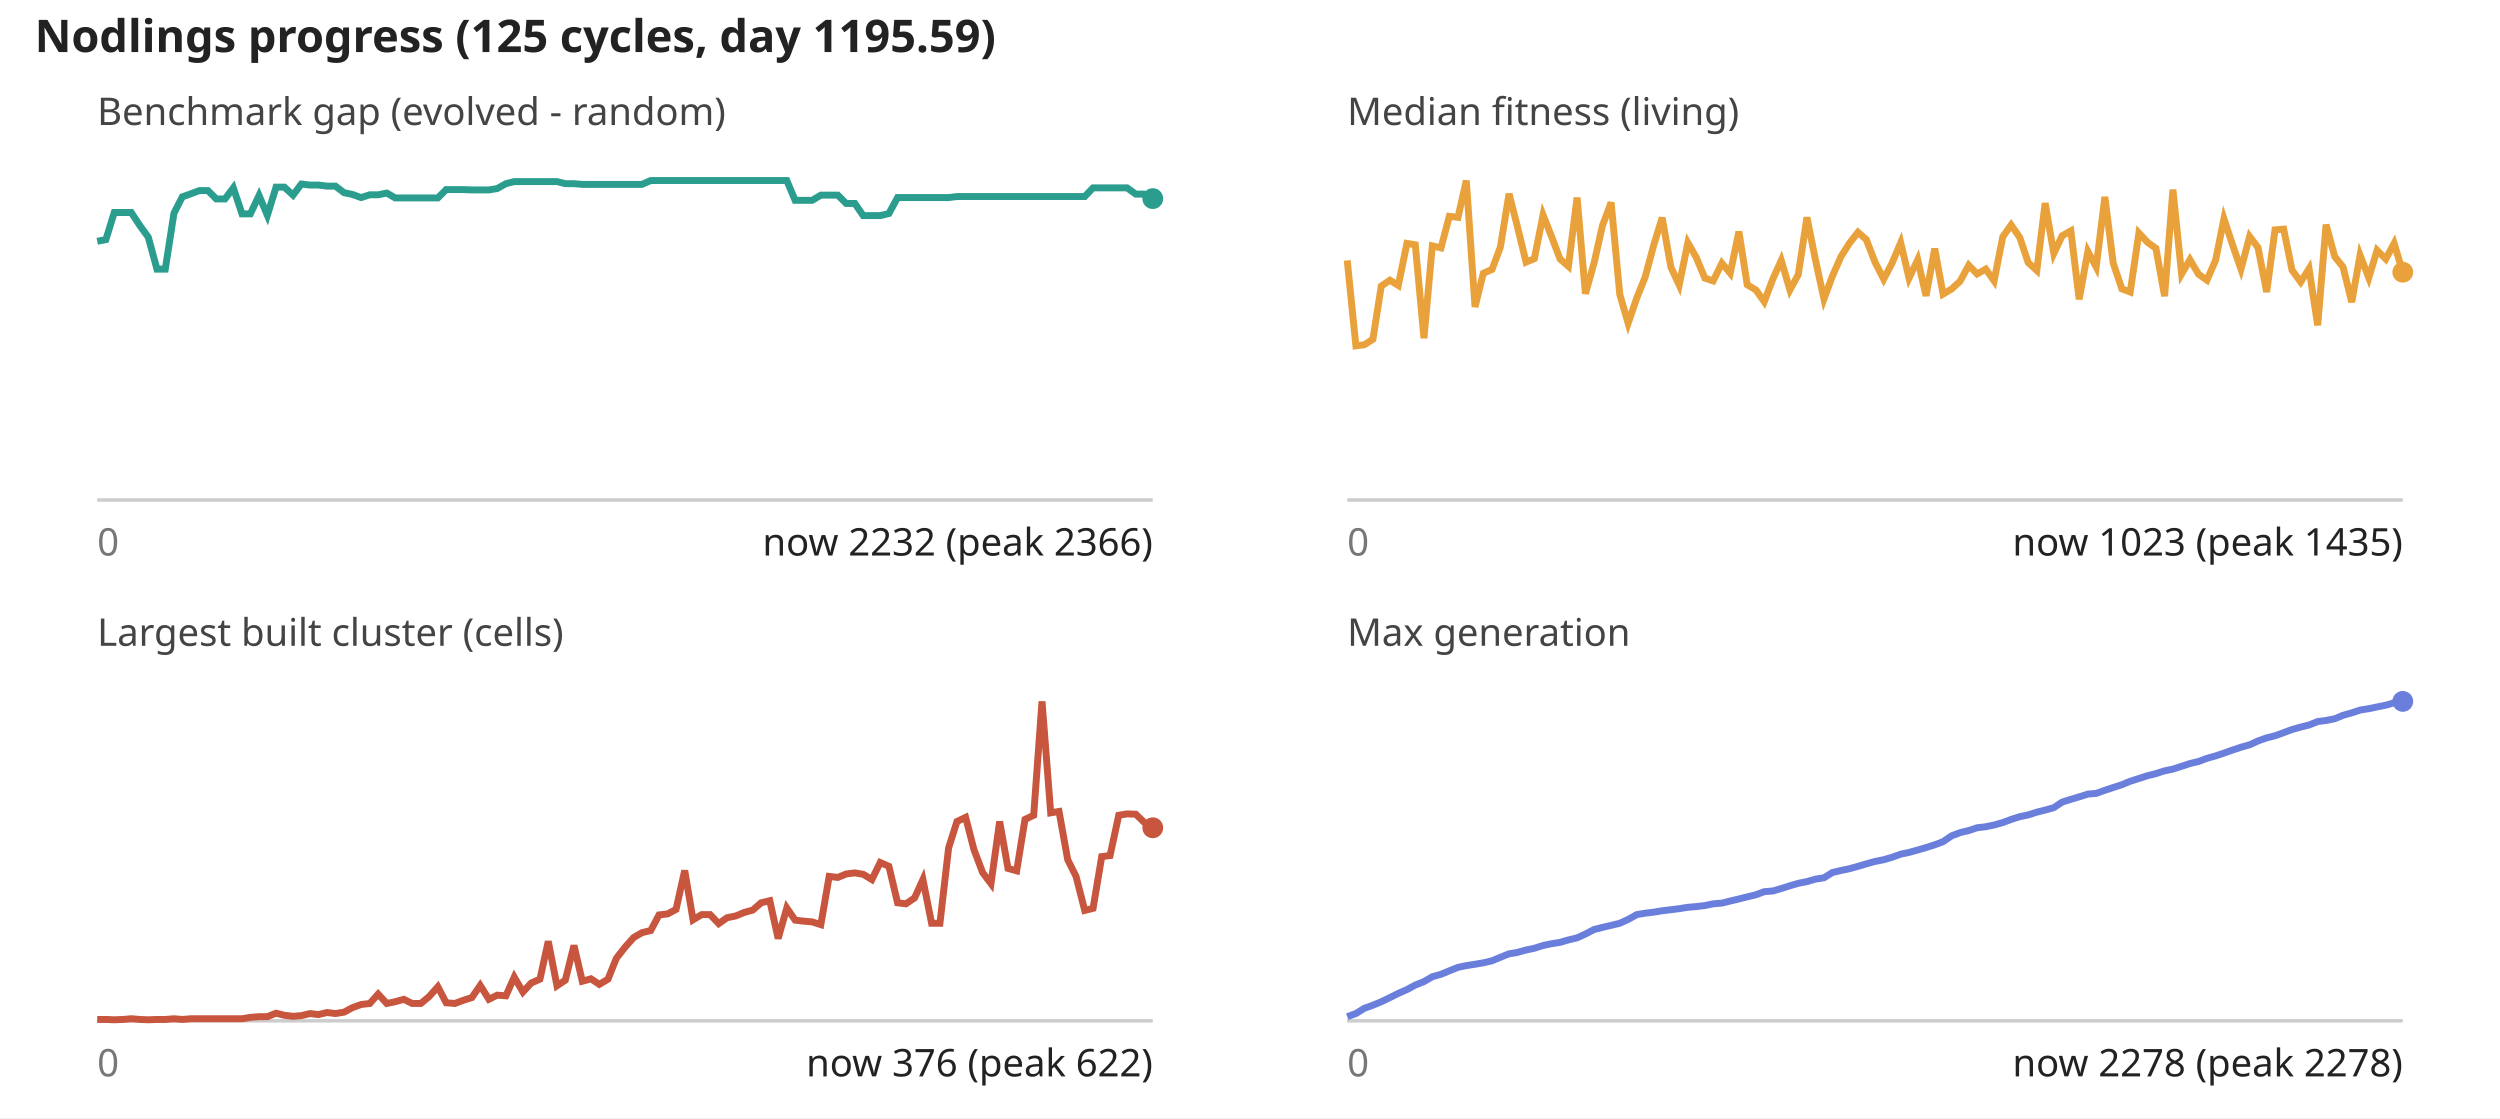
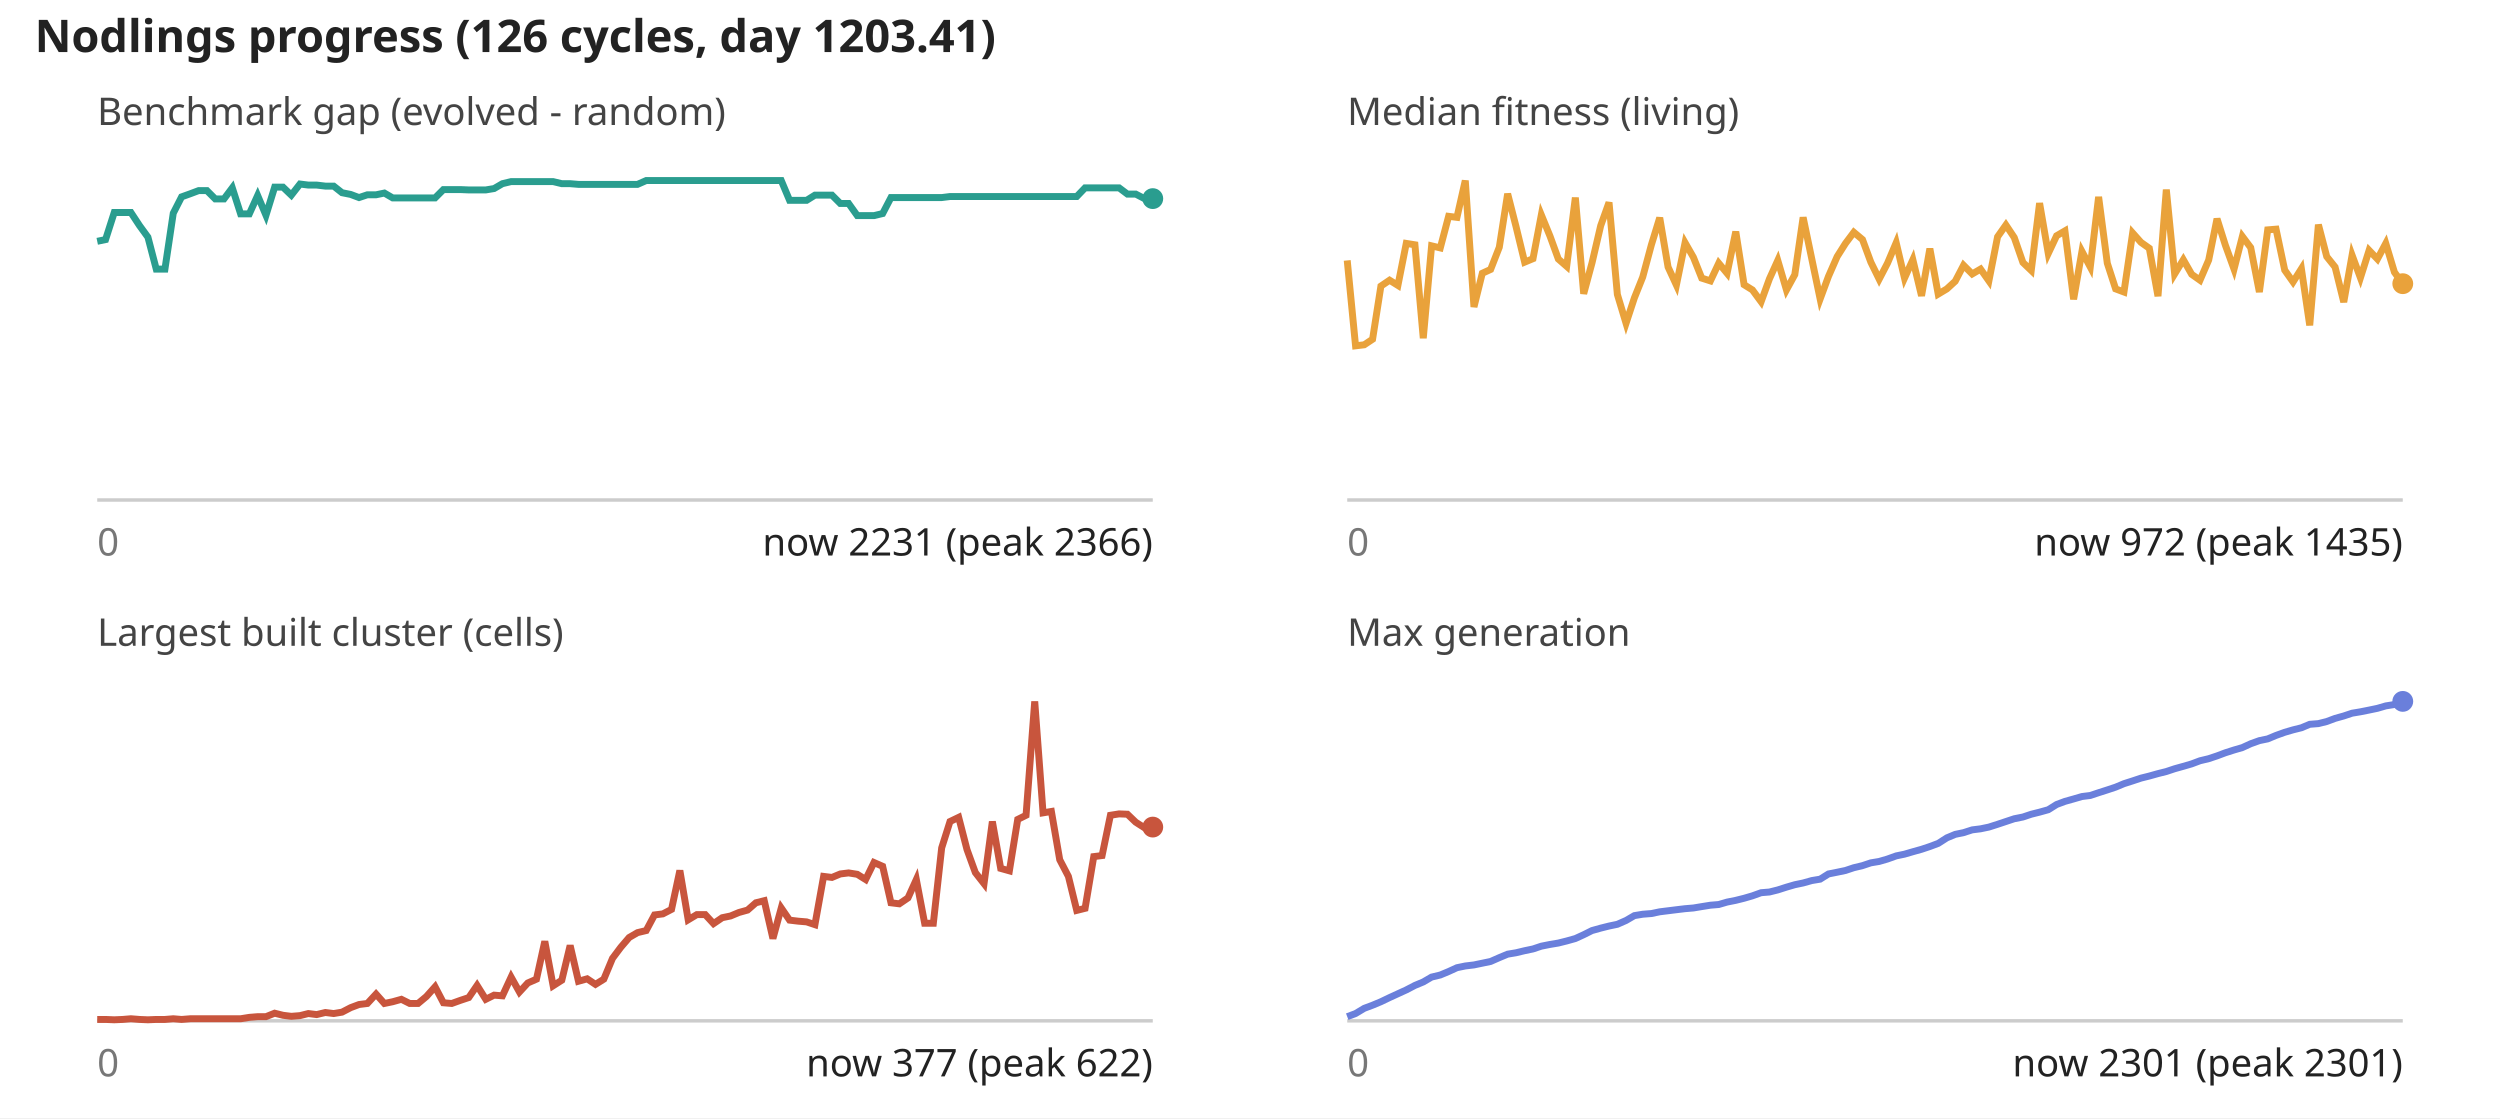
<svg xmlns="http://www.w3.org/2000/svg" viewBox="0 0 720 322" font-family="sans-serif" font-size="11">
  <rect width="100%" height="100%" fill="#fff" />
-   <text x="10" y="15" font-size="13" font-weight="bold" fill="#222">Nodlings progress (125 cycles, day 1195.59)</text>
+   <text x="10" y="15" font-size="13" font-weight="bold" fill="#222">Nodlings progress (126 cycles, day 1203.41)</text>
  <text x="28" y="36" fill="#444">Benchmark gap (evolved - random)</text>
  <line x1="28" y1="144" x2="332" y2="144" stroke="#ccc" />
-   <polyline fill="none" stroke="#2a9d8f" stroke-width="2" points="28.0,69.5 30.5,69.0 32.9,61.2 35.4,61.2 37.8,61.2 40.3,65.0 42.7,68.3 45.2,77.5 47.6,77.5 50.1,61.4 52.5,56.7 55.0,55.8 57.4,54.9 59.9,54.9 62.3,57.3 64.8,57.3 67.2,54.1 69.7,61.6 72.1,61.6 74.6,56.3 77.0,62.0 79.5,53.9 81.9,53.9 84.4,56.2 86.8,53.0 89.3,53.3 91.7,53.3 94.2,53.6 96.6,53.6 99.1,55.5 101.5,56.0 104.0,56.9 106.5,56.1 108.9,56.1 111.4,55.6 113.8,57.0 116.3,57.0 118.7,57.0 121.2,57.0 123.6,57.0 126.1,57.0 128.5,54.6 131.0,54.6 133.4,54.6 135.9,54.7 138.3,54.7 140.8,54.7 143.2,54.3 145.7,52.9 148.1,52.3 150.6,52.3 153.0,52.3 155.5,52.3 157.9,52.3 160.4,52.3 162.8,52.9 165.3,52.9 167.7,53.1 170.2,53.1 172.6,53.1 175.1,53.1 177.5,53.1 180.0,53.1 182.5,53.1 184.9,53.1 187.4,52.0 189.8,52.0 192.3,52.0 194.7,52.0 197.2,52.0 199.6,52.0 202.1,52.0 204.5,52.0 207.0,52.0 209.4,52.0 211.9,52.0 214.3,52.0 216.8,52.0 219.2,52.0 221.7,52.0 224.1,52.0 226.6,52.0 229.0,57.7 231.5,57.7 233.9,57.7 236.4,56.2 238.8,56.2 241.3,56.2 243.7,58.6 246.2,58.6 248.6,62.1 251.1,62.1 253.5,62.1 256.0,61.5 258.5,56.9 260.9,56.9 263.4,56.9 265.8,56.9 268.3,56.9 270.7,56.9 273.2,56.9 275.6,56.6 278.1,56.6 280.5,56.6 283.0,56.6 285.4,56.6 287.9,56.6 290.3,56.6 292.8,56.6 295.2,56.6 297.7,56.6 300.1,56.6 302.6,56.6 305.0,56.6 307.5,56.6 309.9,56.6 312.4,56.6 314.8,54.1 317.3,54.1 319.7,54.1 322.2,54.1 324.6,54.1 327.1,55.9 329.5,55.9 332.0,57.2" />
+   <polyline fill="none" stroke="#2a9d8f" stroke-width="2" points="28.0,69.5 30.4,69.0 32.9,61.2 35.3,61.2 37.7,61.2 40.2,65.0 42.6,68.3 45.0,77.5 47.5,77.5 49.9,61.4 52.3,56.7 54.8,55.8 57.2,54.9 59.6,54.9 62.0,57.3 64.5,57.3 66.9,54.1 69.3,61.6 71.8,61.6 74.2,56.3 76.6,62.0 79.1,53.9 81.5,53.9 83.9,56.2 86.4,53.0 88.8,53.3 91.2,53.3 93.7,53.6 96.1,53.6 98.5,55.5 101.0,56.0 103.4,56.9 105.8,56.1 108.3,56.1 110.7,55.6 113.1,57.0 115.6,57.0 118.0,57.0 120.4,57.0 122.8,57.0 125.3,57.0 127.7,54.6 130.1,54.6 132.6,54.6 135.0,54.7 137.4,54.7 139.9,54.7 142.3,54.3 144.7,52.9 147.2,52.3 149.6,52.3 152.0,52.3 154.5,52.3 156.9,52.3 159.3,52.3 161.8,52.9 164.2,52.9 166.6,53.1 169.1,53.1 171.5,53.1 173.9,53.1 176.4,53.1 178.8,53.1 181.2,53.1 183.6,53.1 186.1,52.0 188.5,52.0 190.9,52.0 193.4,52.0 195.8,52.0 198.2,52.0 200.7,52.0 203.1,52.0 205.5,52.0 208.0,52.0 210.4,52.0 212.8,52.0 215.3,52.0 217.7,52.0 220.1,52.0 222.6,52.0 225.0,52.0 227.4,57.7 229.9,57.7 232.3,57.7 234.7,56.2 237.2,56.2 239.6,56.2 242.0,58.6 244.4,58.6 246.9,62.1 249.3,62.1 251.7,62.1 254.2,61.5 256.6,56.9 259.0,56.9 261.5,56.9 263.9,56.9 266.3,56.9 268.8,56.9 271.2,56.9 273.6,56.6 276.1,56.6 278.5,56.6 280.9,56.6 283.4,56.6 285.8,56.6 288.2,56.6 290.7,56.6 293.1,56.6 295.5,56.6 298.0,56.6 300.4,56.6 302.8,56.6 305.2,56.6 307.7,56.6 310.1,56.6 312.5,54.1 315.0,54.1 317.4,54.1 319.8,54.1 322.3,54.1 324.7,55.9 327.1,55.9 329.6,57.2 332.0,57.2" />
  <circle cx="332.0" cy="57.2" r="3" fill="#2a9d8f" />
  <text x="28" y="160" fill="#777">0</text>
-   <text x="332" y="160" text-anchor="end" fill="#222">now 2232 (peak 2366)</text>
+   <text x="332" y="160" text-anchor="end" fill="#222">now 2231 (peak 2366)</text>
  <text x="388" y="36" fill="#444">Median fitness (living)</text>
  <line x1="388" y1="144" x2="692" y2="144" stroke="#ccc" />
-   <polyline fill="none" stroke="#e9a23b" stroke-width="2" points="388.0,75.0 390.5,99.6 392.9,99.3 395.4,97.7 397.8,82.4 400.3,80.7 402.7,82.2 405.2,70.1 407.6,70.5 410.1,97.4 412.5,70.8 415.0,71.4 417.4,62.3 419.9,62.6 422.3,52.0 424.8,88.4 427.2,78.7 429.7,77.6 432.1,71.2 434.6,55.8 437.0,65.2 439.5,75.5 441.9,74.5 444.4,61.9 446.8,68.0 449.3,74.6 451.7,76.7 454.2,56.9 456.6,84.6 459.1,75.7 461.5,65.0 464.0,58.3 466.5,84.8 468.9,93.1 471.4,85.8 473.8,79.8 476.3,70.5 478.7,62.7 481.2,76.9 483.6,82.1 486.1,69.9 488.5,74.1 491.0,80.1 493.4,80.9 495.9,75.8 498.3,78.7 500.8,66.7 503.2,82.0 505.7,83.5 508.1,86.9 510.6,80.3 513.0,75.0 515.5,83.5 517.9,79.1 520.4,62.6 522.8,74.6 525.3,86.1 527.7,79.6 530.2,73.9 532.6,70.1 535.1,66.9 537.5,69.0 540.0,75.5 542.5,80.4 544.9,75.8 547.4,69.9 549.8,80.1 552.3,74.8 554.7,85.2 557.2,71.6 559.6,84.7 562.1,83.2 564.5,81.0 567.0,76.4 569.4,78.9 571.9,77.5 574.3,80.9 576.8,68.2 579.2,64.8 581.7,68.4 584.1,75.6 586.6,77.9 589.0,58.5 591.5,73.0 593.9,67.9 596.4,66.5 598.8,86.2 601.3,72.4 603.7,76.9 606.2,56.7 608.6,75.8 611.1,83.2 613.5,84.1 616.0,67.1 618.5,69.8 620.9,71.5 623.4,85.3 625.8,54.6 628.3,78.9 630.7,74.8 633.2,79.0 635.6,80.7 638.1,74.9 640.5,63.0 643.0,70.6 645.4,77.5 647.9,68.1 650.3,71.3 652.8,84.1 655.2,66.2 657.7,66.0 660.1,77.8 662.6,81.2 665.0,77.4 667.5,93.7 669.9,64.7 672.4,73.9 674.8,76.9 677.3,87.0 679.7,73.5 682.2,80.0 684.6,72.1 687.1,74.6 689.5,70.1 692.0,78.4" />
-   <circle cx="692.0" cy="78.4" r="3" fill="#e9a23b" />
+   <polyline fill="none" stroke="#e9a23b" stroke-width="2" points="388.0,75.0 390.4,99.6 392.9,99.3 395.3,97.7 397.7,82.4 400.2,80.7 402.6,82.2 405.0,70.1 407.5,70.5 409.9,97.4 412.3,70.8 414.8,71.4 417.2,62.3 419.6,62.6 422.0,52.0 424.5,88.4 426.9,78.7 429.3,77.6 431.8,71.2 434.2,55.8 436.6,65.2 439.1,75.5 441.5,74.5 443.9,61.9 446.4,68.0 448.8,74.6 451.2,76.7 453.7,56.9 456.1,84.6 458.5,75.7 461.0,65.0 463.4,58.3 465.8,84.8 468.3,93.1 470.7,85.8 473.1,79.8 475.6,70.5 478.0,62.7 480.4,76.9 482.8,82.1 485.3,69.9 487.7,74.1 490.1,80.1 492.6,80.9 495.0,75.8 497.4,78.7 499.9,66.7 502.3,82.0 504.7,83.5 507.2,86.9 509.6,80.3 512.0,75.0 514.5,83.5 516.9,79.1 519.3,62.6 521.8,74.6 524.2,86.1 526.6,79.6 529.1,73.9 531.5,70.1 533.9,66.9 536.4,69.0 538.8,75.5 541.2,80.4 543.6,75.8 546.1,69.9 548.5,80.1 550.9,74.8 553.4,85.2 555.8,71.6 558.2,84.7 560.7,83.2 563.1,81.0 565.5,76.4 568.0,78.9 570.4,77.5 572.8,80.9 575.3,68.2 577.7,64.8 580.1,68.4 582.6,75.6 585.0,77.9 587.4,58.5 589.9,73.0 592.3,67.9 594.7,66.5 597.2,86.2 599.6,72.4 602.0,76.9 604.4,56.7 606.9,75.8 609.3,83.2 611.7,84.1 614.2,67.1 616.6,69.8 619.0,71.5 621.5,85.3 623.9,54.6 626.3,78.9 628.8,74.8 631.2,79.0 633.6,80.7 636.1,74.9 638.5,63.0 640.9,70.6 643.4,77.5 645.8,68.1 648.2,71.3 650.7,84.1 653.1,66.2 655.5,66.0 658.0,77.8 660.4,81.2 662.8,77.4 665.2,93.7 667.7,64.7 670.1,73.9 672.5,76.9 675.0,87.0 677.4,73.5 679.8,80.0 682.3,72.1 684.7,74.6 687.1,70.1 689.6,78.4 692.0,81.7" />
+   <circle cx="692.0" cy="81.7" r="3" fill="#e9a23b" />
  <text x="388" y="160" fill="#777">0</text>
-   <text x="692" y="160" text-anchor="end" fill="#222">now 1023 (peak 1435)</text>
+   <text x="692" y="160" text-anchor="end" fill="#222">now 972 (peak 1435)</text>
  <text x="28" y="186" fill="#444">Largest built cluster (cells)</text>
  <line x1="28" y1="294" x2="332" y2="294" stroke="#ccc" />
-   <polyline fill="none" stroke="#c8553d" stroke-width="2" points="28.0,293.6 30.5,293.6 32.9,293.7 35.4,293.6 37.8,293.4 40.3,293.6 42.7,293.7 45.2,293.6 47.6,293.6 50.1,293.4 52.5,293.6 55.0,293.4 57.4,293.4 59.9,293.4 62.3,293.4 64.8,293.4 67.2,293.4 69.7,293.4 72.1,293.0 74.6,292.8 77.0,292.8 79.5,291.8 81.9,292.4 84.4,292.7 86.8,292.5 89.3,291.9 91.7,292.2 94.2,291.6 96.6,291.9 99.1,291.5 101.5,290.2 104.0,289.3 106.5,289.0 108.9,286.3 111.4,289.0 113.8,288.5 116.3,287.8 118.7,289.0 121.2,289.0 123.6,287.0 126.1,284.2 128.5,288.8 131.0,289.0 133.4,288.1 135.9,287.3 138.3,283.8 140.8,287.8 143.2,286.6 145.7,286.8 148.1,281.4 150.6,285.7 153.0,283.1 155.5,282.0 157.9,271.1 160.4,283.9 162.8,282.3 165.3,272.3 167.7,282.6 170.2,281.9 172.6,283.5 175.1,282.0 177.5,276.0 180.0,272.8 182.5,270.0 184.9,268.6 187.4,268.0 189.8,263.5 192.3,263.2 194.7,261.9 197.2,250.7 199.6,264.9 202.1,263.4 204.5,263.4 207.0,266.0 209.4,264.3 211.9,263.8 214.3,262.8 216.8,262.1 219.2,260.0 221.7,259.4 224.1,270.3 226.6,261.5 229.0,265.0 231.5,265.3 233.9,265.5 236.4,266.3 238.8,252.4 241.3,252.7 243.7,251.7 246.2,251.4 248.6,251.8 251.1,253.3 253.5,248.4 256.0,249.5 258.5,260.0 260.9,260.3 263.4,258.6 265.8,253.3 268.3,265.9 270.7,265.9 273.2,244.2 275.6,236.6 278.1,235.4 280.5,244.7 283.0,251.3 285.4,254.5 287.9,236.6 290.3,250.1 292.8,250.8 295.2,236.0 297.7,234.8 300.1,202.0 302.6,234.1 305.0,233.7 307.5,247.6 309.9,252.4 312.4,262.2 314.8,261.6 317.3,246.7 319.7,246.4 322.2,234.8 324.6,234.4 327.1,234.5 329.5,236.8 332.0,238.4" />
-   <circle cx="332.0" cy="238.4" r="3" fill="#c8553d" />
+   <polyline fill="none" stroke="#c8553d" stroke-width="2" points="28.0,293.6 30.4,293.6 32.9,293.7 35.3,293.6 37.7,293.4 40.2,293.6 42.6,293.7 45.0,293.6 47.5,293.6 49.9,293.4 52.3,293.6 54.8,293.4 57.2,293.4 59.6,293.4 62.0,293.4 64.5,293.4 66.9,293.4 69.3,293.4 71.8,293.0 74.2,292.8 76.6,292.8 79.1,291.8 81.5,292.4 83.9,292.7 86.4,292.5 88.8,291.9 91.2,292.2 93.7,291.6 96.1,291.9 98.5,291.5 101.0,290.2 103.4,289.3 105.8,289.0 108.3,286.3 110.7,289.0 113.1,288.5 115.6,287.8 118.0,289.0 120.4,289.0 122.8,287.0 125.3,284.2 127.7,288.8 130.1,289.0 132.6,288.1 135.0,287.3 137.4,283.8 139.9,287.8 142.3,286.6 144.7,286.8 147.2,281.4 149.6,285.7 152.0,283.1 154.5,282.0 156.9,271.1 159.3,283.9 161.8,282.3 164.2,272.3 166.6,282.6 169.1,281.9 171.5,283.5 173.9,282.0 176.4,276.0 178.8,272.8 181.2,270.0 183.6,268.6 186.1,268.0 188.5,263.5 190.9,263.2 193.4,261.9 195.8,250.7 198.2,264.9 200.7,263.4 203.1,263.4 205.5,266.0 208.0,264.3 210.4,263.8 212.8,262.8 215.3,262.1 217.7,260.0 220.1,259.4 222.6,270.3 225.0,261.5 227.4,265.0 229.9,265.3 232.3,265.5 234.7,266.3 237.2,252.4 239.6,252.7 242.0,251.7 244.4,251.4 246.9,251.8 249.3,253.3 251.7,248.4 254.2,249.5 256.6,260.0 259.0,260.3 261.5,258.6 263.9,253.3 266.3,265.9 268.8,265.9 271.2,244.2 273.6,236.6 276.1,235.4 278.5,244.7 280.9,251.3 283.4,254.5 285.8,236.6 288.2,250.1 290.7,250.8 293.1,236.0 295.5,234.8 298.0,202.0 300.4,234.1 302.8,233.7 305.2,247.6 307.7,252.4 310.1,262.2 312.5,261.6 315.0,246.7 317.4,246.4 319.8,234.8 322.3,234.4 324.7,234.5 327.1,236.8 329.6,238.4 332.0,238.2" />
+   <circle cx="332.0" cy="238.2" r="3" fill="#c8553d" />
  <text x="28" y="310" fill="#777">0</text>
-   <text x="332" y="310" text-anchor="end" fill="#222">now 376 (peak 622)</text>
+   <text x="332" y="310" text-anchor="end" fill="#222">now 377 (peak 622)</text>
  <text x="388" y="186" fill="#444">Max generation</text>
  <line x1="388" y1="294" x2="692" y2="294" stroke="#ccc" />
-   <polyline fill="none" stroke="#6a7fdb" stroke-width="2" points="388.0,292.8 390.5,291.9 392.9,290.4 395.4,289.5 397.8,288.5 400.3,287.3 402.7,286.1 405.2,285.0 407.6,283.7 410.1,282.7 412.5,281.3 415.0,280.6 417.4,279.6 419.9,278.6 422.3,278.1 424.8,277.7 427.2,277.3 429.7,276.7 432.1,275.7 434.6,274.7 437.0,274.3 439.5,273.6 441.9,273.1 444.4,272.3 446.8,271.8 449.3,271.4 451.7,270.7 454.2,270.1 456.6,269.0 459.1,267.7 461.5,267.1 464.0,266.5 466.5,265.9 468.9,264.8 471.4,263.4 473.8,263.0 476.3,262.7 478.7,262.3 481.2,262.0 483.6,261.7 486.1,261.3 488.5,261.1 491.0,260.8 493.4,260.3 495.9,260.1 498.3,259.5 500.8,258.9 503.2,258.3 505.7,257.7 508.1,256.8 510.6,256.6 513.0,255.9 515.5,255.1 517.9,254.4 520.4,253.9 522.8,253.2 525.3,252.8 527.7,251.3 530.2,250.7 532.6,250.2 535.1,249.5 537.5,248.8 540.0,248.1 542.5,247.6 544.9,246.9 547.4,246.0 549.8,245.5 552.3,244.8 554.7,244.1 557.2,243.3 559.6,242.4 562.1,240.7 564.5,239.8 567.0,239.2 569.4,238.4 571.9,238.1 574.3,237.6 576.8,236.9 579.2,236.0 581.7,235.2 584.1,234.7 586.6,233.9 589.0,233.3 591.5,232.6 593.9,231.0 596.4,230.2 598.8,229.5 601.3,228.7 603.7,228.5 606.2,227.6 608.6,226.8 611.1,226.0 613.5,225.0 616.0,224.2 618.5,223.4 620.9,222.8 623.4,222.0 625.8,221.5 628.3,220.7 630.7,219.9 633.2,219.3 635.6,218.4 638.1,217.7 640.5,216.9 643.0,216.0 645.4,215.2 647.9,214.5 650.3,213.4 652.8,212.5 655.2,211.9 657.7,211.0 660.1,210.1 662.6,209.4 665.0,208.8 667.5,207.8 669.9,207.5 672.4,207.0 674.8,206.0 677.3,205.3 679.7,204.5 682.2,204.1 684.6,203.6 687.1,203.1 689.5,202.4 692.0,202.0" />
+   <polyline fill="none" stroke="#6a7fdb" stroke-width="2" points="388.0,292.8 390.4,291.9 392.9,290.4 395.3,289.5 397.7,288.5 400.2,287.3 402.6,286.2 405.0,285.1 407.5,283.8 409.9,282.8 412.3,281.4 414.8,280.8 417.2,279.8 419.6,278.7 422.0,278.2 424.5,277.9 426.9,277.4 429.3,276.9 431.8,275.8 434.2,274.8 436.6,274.4 439.1,273.8 441.5,273.3 443.9,272.5 446.4,272.0 448.8,271.6 451.2,271.0 453.7,270.3 456.1,269.2 458.5,268.0 461.0,267.3 463.4,266.7 465.8,266.2 468.3,265.1 470.7,263.7 473.1,263.3 475.6,263.1 478.0,262.6 480.4,262.3 482.8,262.0 485.3,261.7 487.7,261.5 490.1,261.1 492.6,260.7 495.0,260.5 497.4,259.8 499.9,259.3 502.3,258.7 504.7,258.0 507.2,257.1 509.6,256.9 512.0,256.3 514.5,255.5 516.9,254.8 519.3,254.3 521.8,253.6 524.2,253.2 526.6,251.7 529.1,251.2 531.5,250.7 533.9,249.9 536.4,249.3 538.8,248.5 541.2,248.1 543.6,247.4 546.1,246.5 548.5,246.0 550.9,245.3 553.4,244.6 555.8,243.8 558.2,242.9 560.7,241.3 563.1,240.3 565.5,239.8 568.0,239.0 570.4,238.7 572.8,238.2 575.3,237.4 577.7,236.6 580.1,235.8 582.6,235.3 585.0,234.5 587.4,233.9 589.9,233.2 592.3,231.7 594.7,230.8 597.2,230.1 599.6,229.4 602.0,229.1 604.4,228.3 606.9,227.5 609.3,226.7 611.7,225.7 614.2,224.9 616.6,224.1 619.0,223.5 621.5,222.8 623.9,222.2 626.3,221.4 628.8,220.7 631.2,220.0 633.6,219.1 636.1,218.5 638.5,217.7 640.9,216.8 643.4,216.0 645.8,215.3 648.2,214.2 650.7,213.3 653.1,212.8 655.5,211.8 658.0,210.9 660.4,210.2 662.8,209.6 665.2,208.6 667.7,208.4 670.1,207.8 672.5,206.9 675.0,206.2 677.4,205.4 679.8,205.0 682.3,204.5 684.7,204.0 687.1,203.3 689.6,202.9 692.0,202.0" />
  <circle cx="692.0" cy="202.0" r="3" fill="#6a7fdb" />
  <text x="388" y="310" fill="#777">0</text>
-   <text x="692" y="310" text-anchor="end" fill="#222">now 2278 (peak 2278)</text>
+   <text x="692" y="310" text-anchor="end" fill="#222">now 2301 (peak 2301)</text>
</svg>
